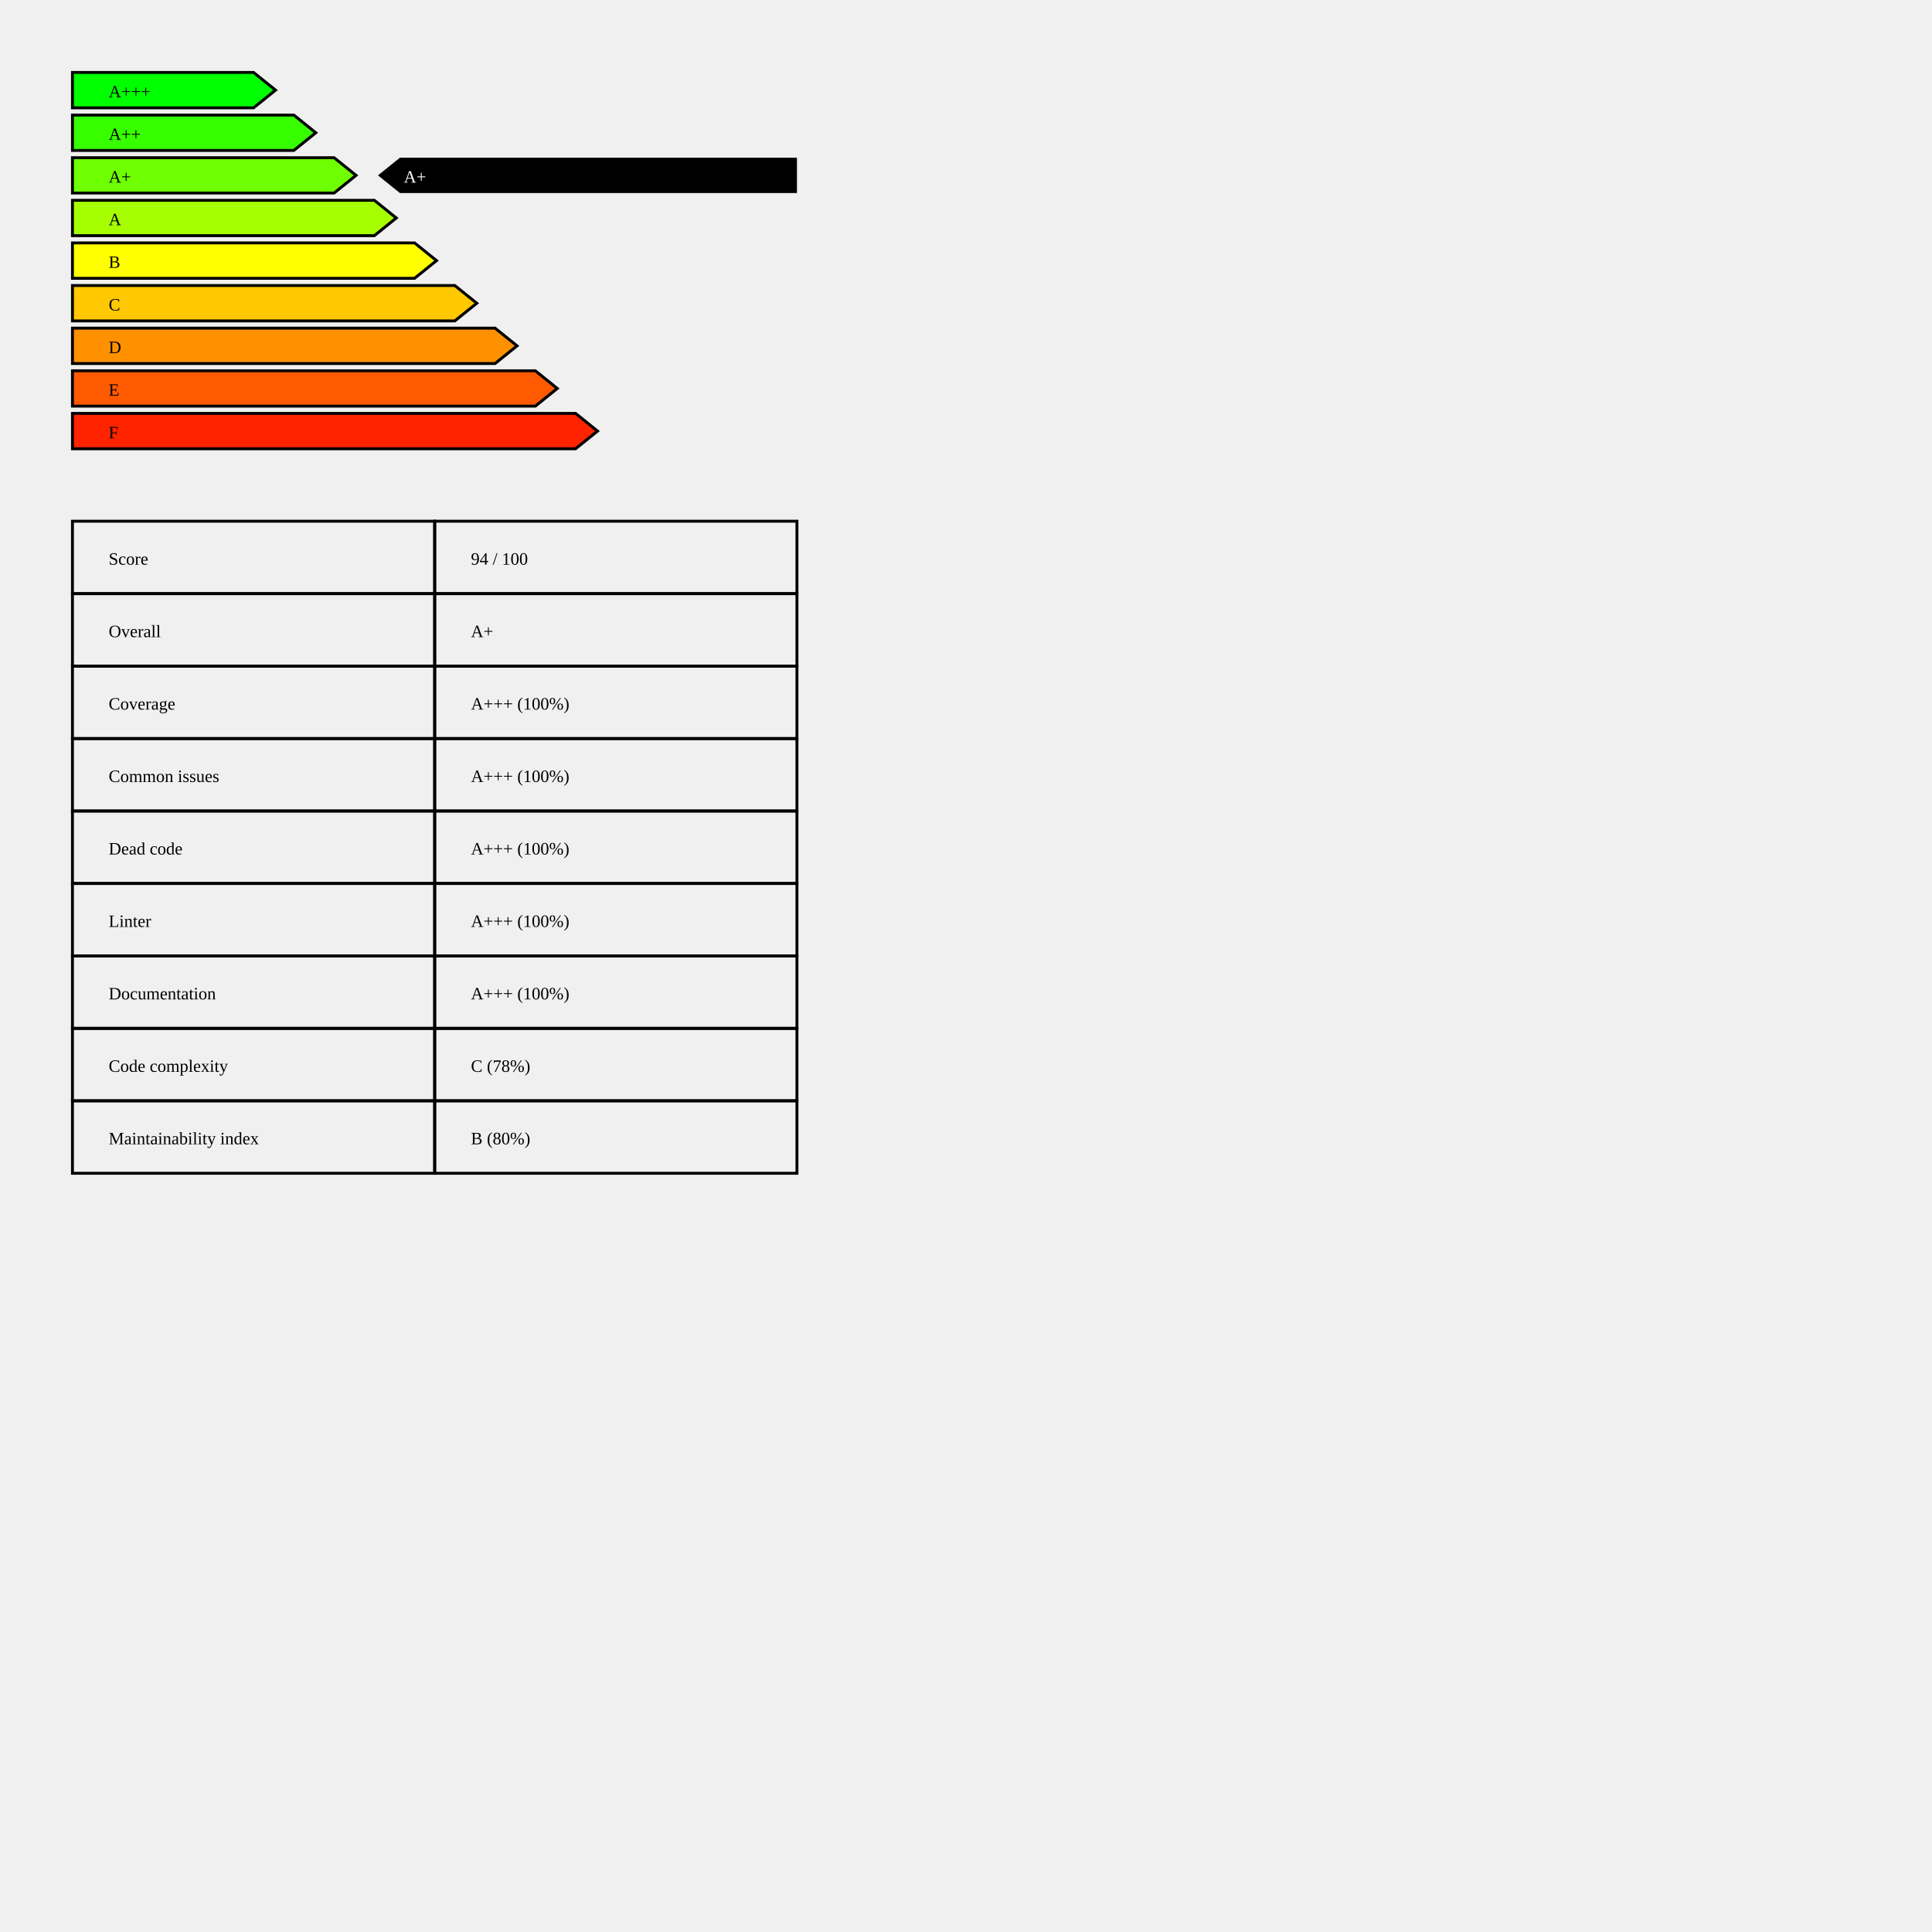
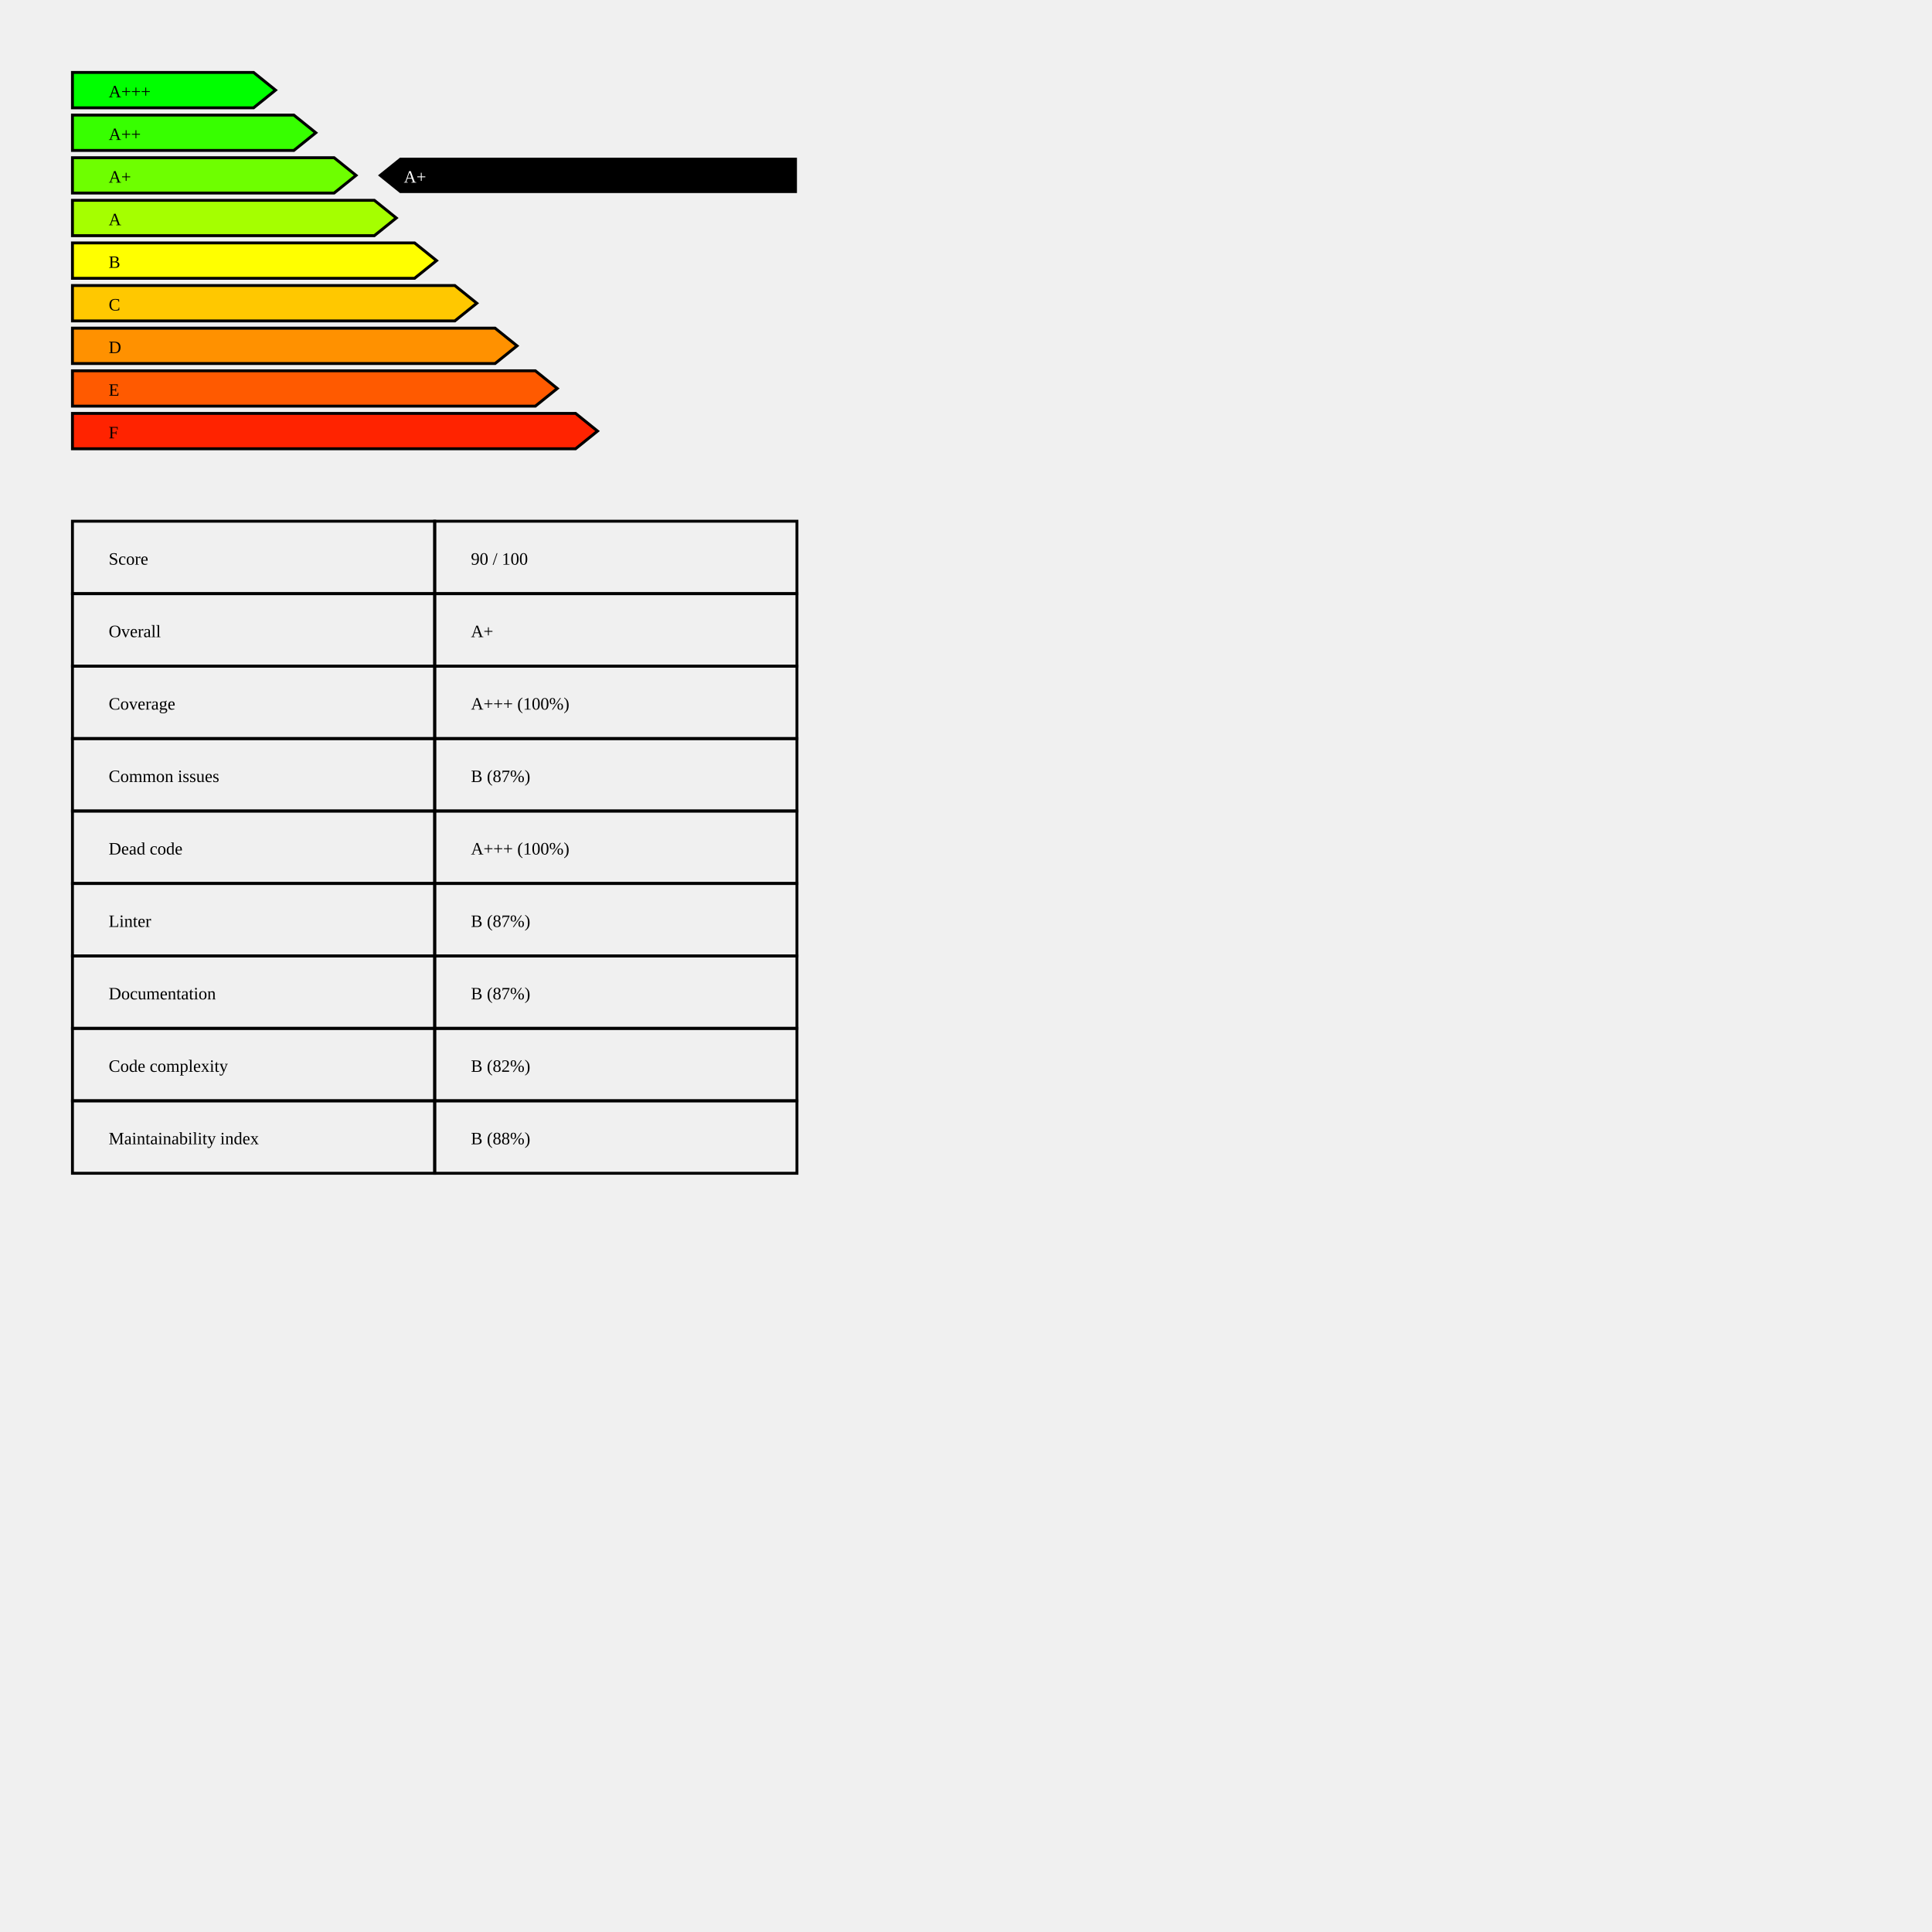
<svg xmlns="http://www.w3.org/2000/svg" baseProfile="full" height="1000pt" version="1.1" width="1000pt">
  <defs />
  <polygon points="50,50.0 175.0,50.0 190.152,62.206 175.0,74.412 50,74.412 50,50.0" style="fill:rgb(0 255 0);stroke:black;stroke-width:2;" />
  <text x="75.0" y="67.206">A+++</text>
  <polygon points="50,79.412 202.778,79.412 217.929,91.618 202.778,103.824 50,103.824 50,79.412" style="fill:rgb(55 255 0);stroke:black;stroke-width:2;" />
  <text x="75.0" y="96.618">A++</text>
  <polygon points="50,108.824 230.556,108.824 245.707,121.029 230.556,133.235 50,133.235 50,108.824" style="fill:rgb(110 255 0);stroke:black;stroke-width:2;" />
  <text x="75.0" y="126.029">A+</text>
  <polygon points="50,138.235 258.333,138.235 273.485,150.441 258.333,162.647 50,162.647 50,138.235" style="fill:rgb(165 255 0);stroke:black;stroke-width:2;" />
  <text x="75.0" y="155.441">A</text>
  <polygon points="50,167.647 286.111,167.647 301.263,179.853 286.111,192.059 50,192.059 50,167.647" style="fill:rgb(255 255 0);stroke:black;stroke-width:2;" />
  <text x="75.0" y="184.853">B</text>
  <polygon points="50,197.059 313.889,197.059 329.04,209.265 313.889,221.471 50,221.471 50,197.059" style="fill:rgb(255 200 0);stroke:black;stroke-width:2;" />
  <text x="75.0" y="214.265">C</text>
  <polygon points="50,226.471 341.667,226.471 356.818,238.676 341.667,250.882 50,250.882 50,226.471" style="fill:rgb(255 145 0);stroke:black;stroke-width:2;" />
  <text x="75.0" y="243.676">D</text>
  <polygon points="50,255.882 369.444,255.882 384.596,268.088 369.444,280.294 50,280.294 50,255.882" style="fill:rgb(255 90 0);stroke:black;stroke-width:2;" />
  <text x="75.0" y="273.088">E</text>
  <polygon points="50,285.294 397.222,285.294 412.374,297.5 397.222,309.706 50,309.706 50,285.294" style="fill:rgb(255 35 0);stroke:black;stroke-width:2;" />
  <text x="75.0" y="302.5">F</text>
  <polygon points="276.01,108.824 260.859,121.029 276.01,133.235 550,133.235 550,108.824" style="fill:black;" />
  <text fill="white" x="278.687" y="126.029">A+</text>
  <text x="75.0" y="389.706">Score</text>
-   <text x="325.0" y="389.706">94 / 100</text>
+   <text x="325.0" y="389.706">90 / 100</text>
  <polygon points="50,359.706 300,359.706 300,409.706 50,409.706 50,359.706" style="fill:none; stroke:black;stroke-width:2;" />
  <polygon points="300,359.706 550,359.706 550,409.706 300,409.706 300,359.706" style="fill:none; stroke:black;stroke-width:2;" />
  <text x="75.0" y="439.706">Overall</text>
  <text x="325.0" y="439.706">A+</text>
  <polygon points="50,409.706 300,409.706 300,459.706 50,459.706 50,409.706" style="fill:none; stroke:black;stroke-width:2;" />
  <polygon points="300,409.706 550,409.706 550,459.706 300,459.706 300,409.706" style="fill:none; stroke:black;stroke-width:2;" />
  <text x="75.0" y="489.706">Coverage</text>
  <text x="325.0" y="489.706">A+++  (100%)</text>
  <polygon points="50,459.706 300,459.706 300,509.706 50,509.706 50,459.706" style="fill:none; stroke:black;stroke-width:2;" />
  <polygon points="300,459.706 550,459.706 550,509.706 300,509.706 300,459.706" style="fill:none; stroke:black;stroke-width:2;" />
  <text x="75.0" y="539.706">Common issues</text>
-   <text x="325.0" y="539.706">A+++  (100%)</text>
+   <text x="325.0" y="539.706">B  (87%)</text>
  <polygon points="50,509.706 300,509.706 300,559.706 50,559.706 50,509.706" style="fill:none; stroke:black;stroke-width:2;" />
  <polygon points="300,509.706 550,509.706 550,559.706 300,559.706 300,509.706" style="fill:none; stroke:black;stroke-width:2;" />
  <text x="75.0" y="589.706">Dead code</text>
  <text x="325.0" y="589.706">A+++  (100%)</text>
  <polygon points="50,559.706 300,559.706 300,609.706 50,609.706 50,559.706" style="fill:none; stroke:black;stroke-width:2;" />
  <polygon points="300,559.706 550,559.706 550,609.706 300,609.706 300,559.706" style="fill:none; stroke:black;stroke-width:2;" />
  <text x="75.0" y="639.706">Linter</text>
-   <text x="325.0" y="639.706">A+++  (100%)</text>
+   <text x="325.0" y="639.706">B  (87%)</text>
  <polygon points="50,609.706 300,609.706 300,659.706 50,659.706 50,609.706" style="fill:none; stroke:black;stroke-width:2;" />
  <polygon points="300,609.706 550,609.706 550,659.706 300,659.706 300,609.706" style="fill:none; stroke:black;stroke-width:2;" />
  <text x="75.0" y="689.706">Documentation</text>
-   <text x="325.0" y="689.706">A+++  (100%)</text>
+   <text x="325.0" y="689.706">B  (87%)</text>
  <polygon points="50,659.706 300,659.706 300,709.706 50,709.706 50,659.706" style="fill:none; stroke:black;stroke-width:2;" />
  <polygon points="300,659.706 550,659.706 550,709.706 300,709.706 300,659.706" style="fill:none; stroke:black;stroke-width:2;" />
  <text x="75.0" y="739.706">Code complexity</text>
-   <text x="325.0" y="739.706">C  (78%)</text>
+   <text x="325.0" y="739.706">B  (82%)</text>
  <polygon points="50,709.706 300,709.706 300,759.706 50,759.706 50,709.706" style="fill:none; stroke:black;stroke-width:2;" />
  <polygon points="300,709.706 550,709.706 550,759.706 300,759.706 300,709.706" style="fill:none; stroke:black;stroke-width:2;" />
  <text x="75.0" y="789.706">Maintainability index</text>
-   <text x="325.0" y="789.706">B  (80%)</text>
+   <text x="325.0" y="789.706">B  (88%)</text>
  <polygon points="50,759.706 300,759.706 300,809.706 50,809.706 50,759.706" style="fill:none; stroke:black;stroke-width:2;" />
  <polygon points="300,759.706 550,759.706 550,809.706 300,809.706 300,759.706" style="fill:none; stroke:black;stroke-width:2;" />
</svg>
